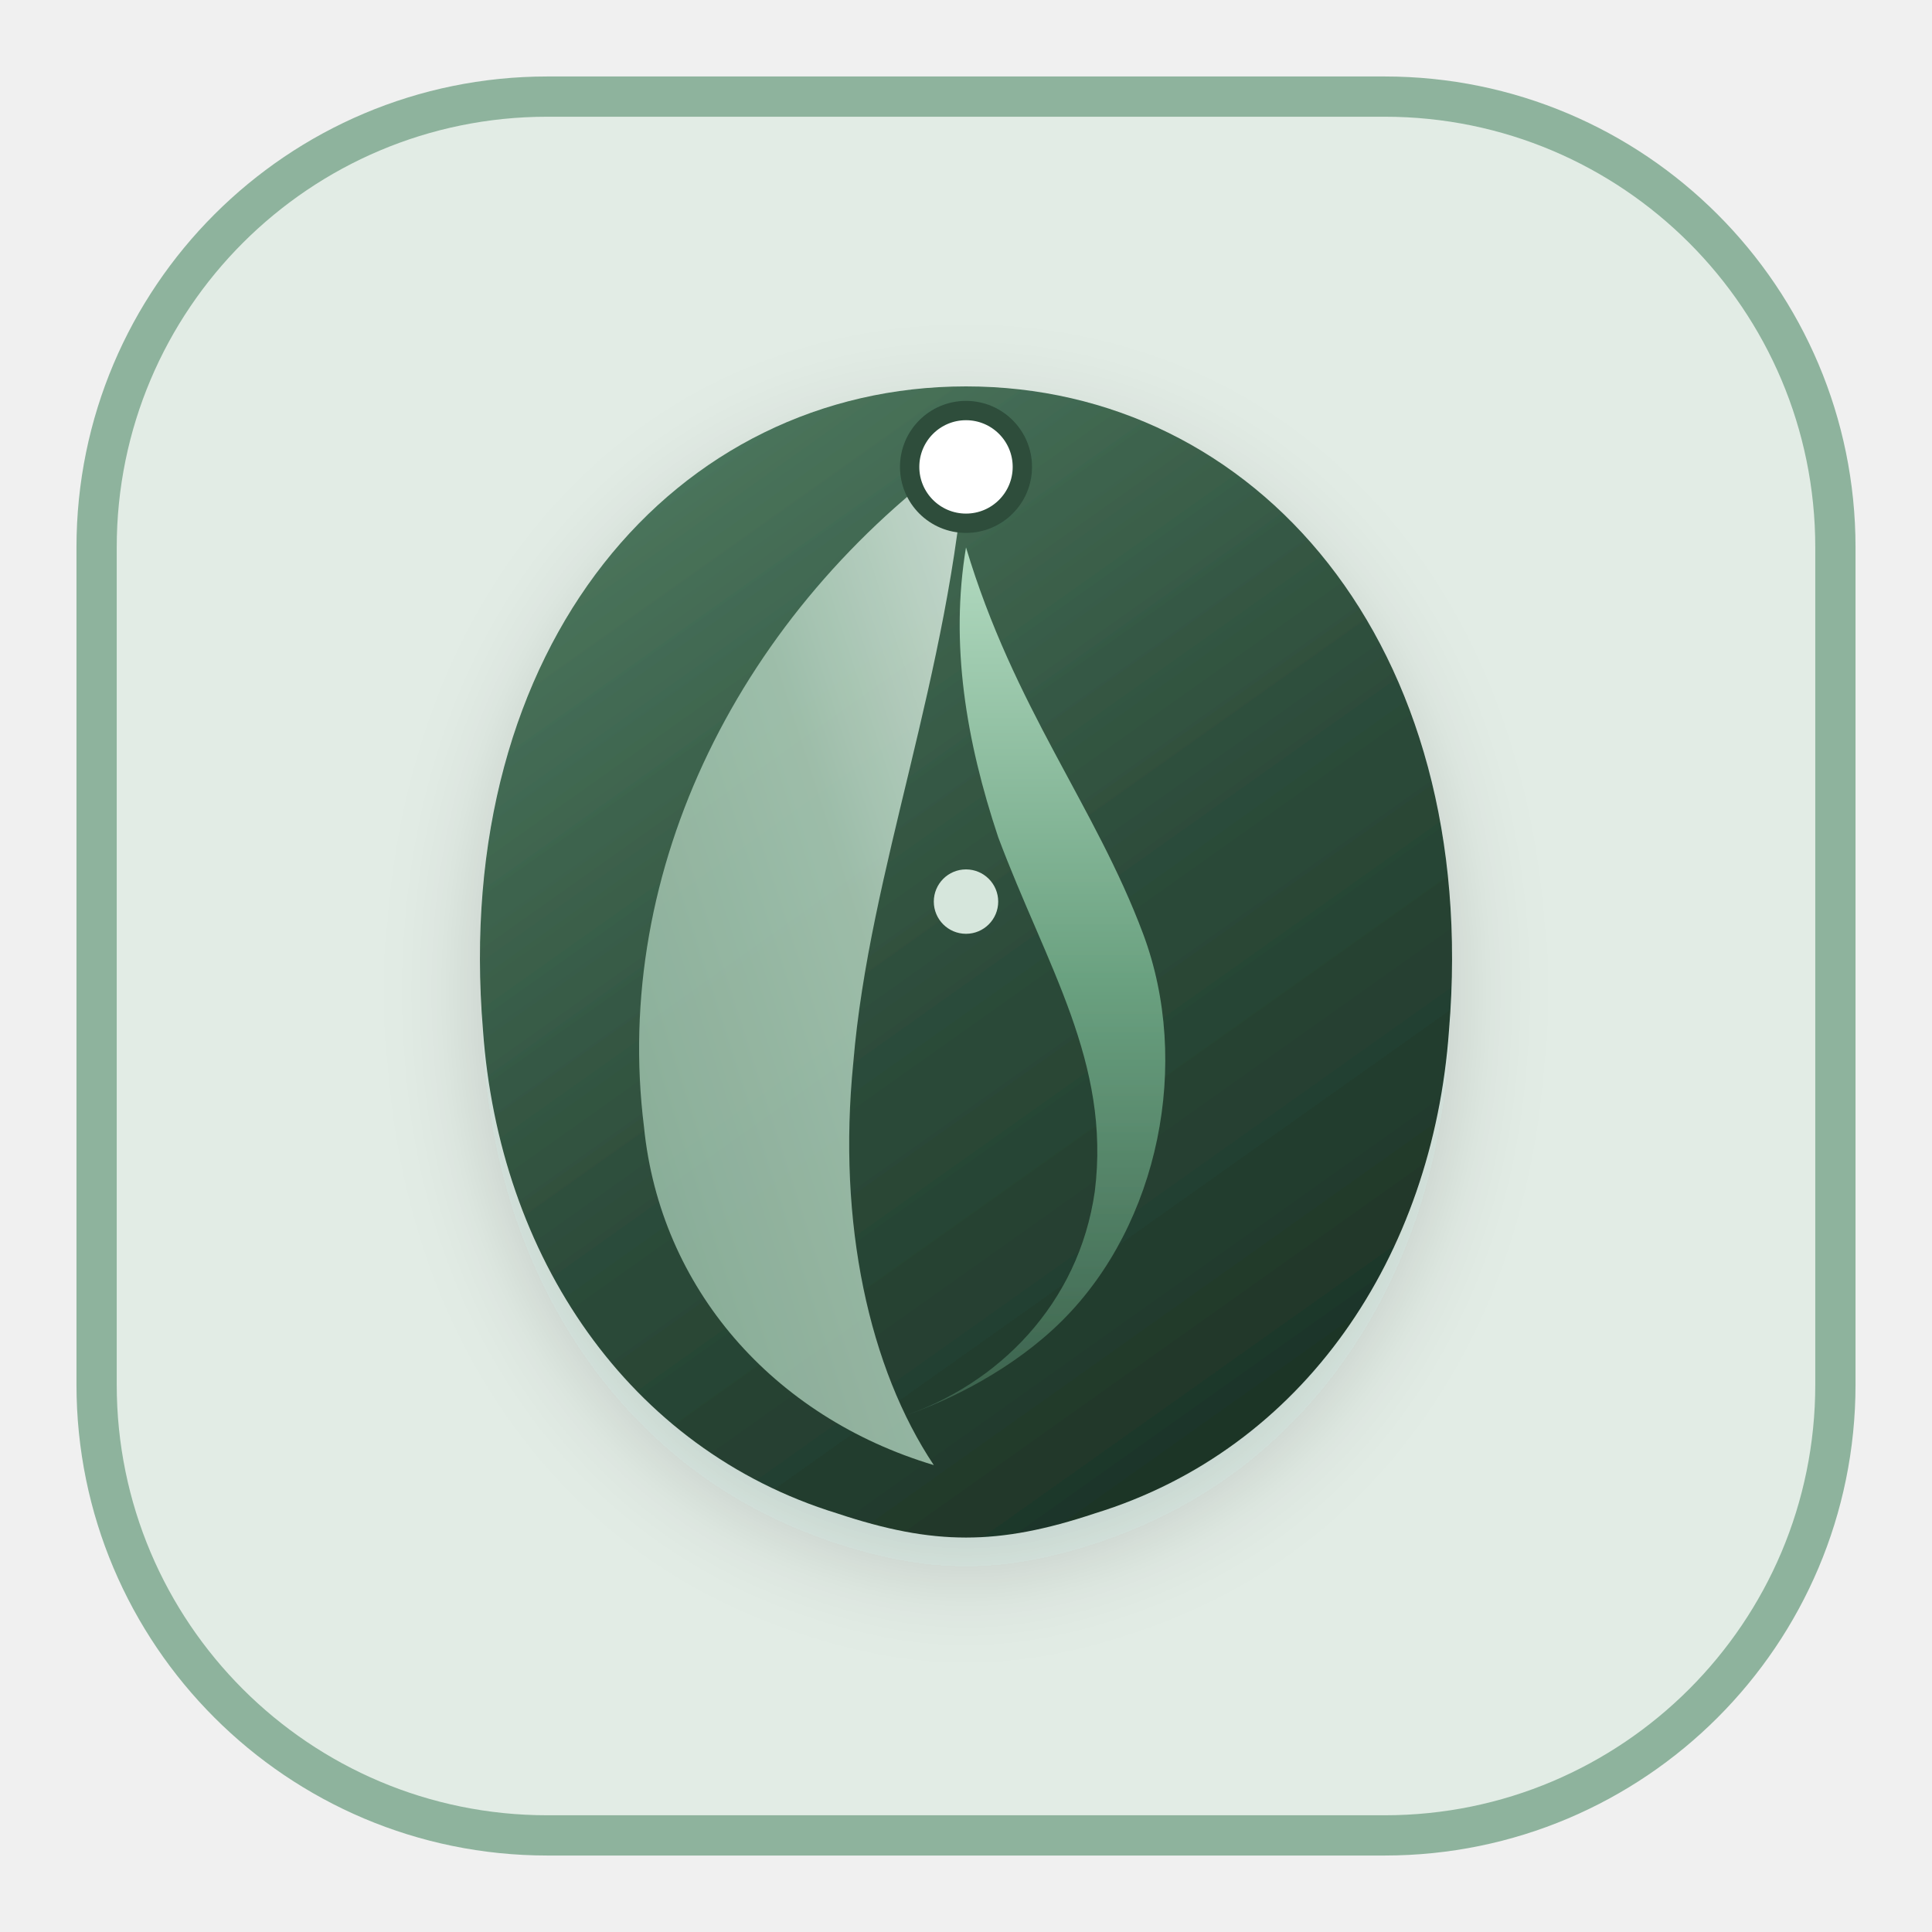
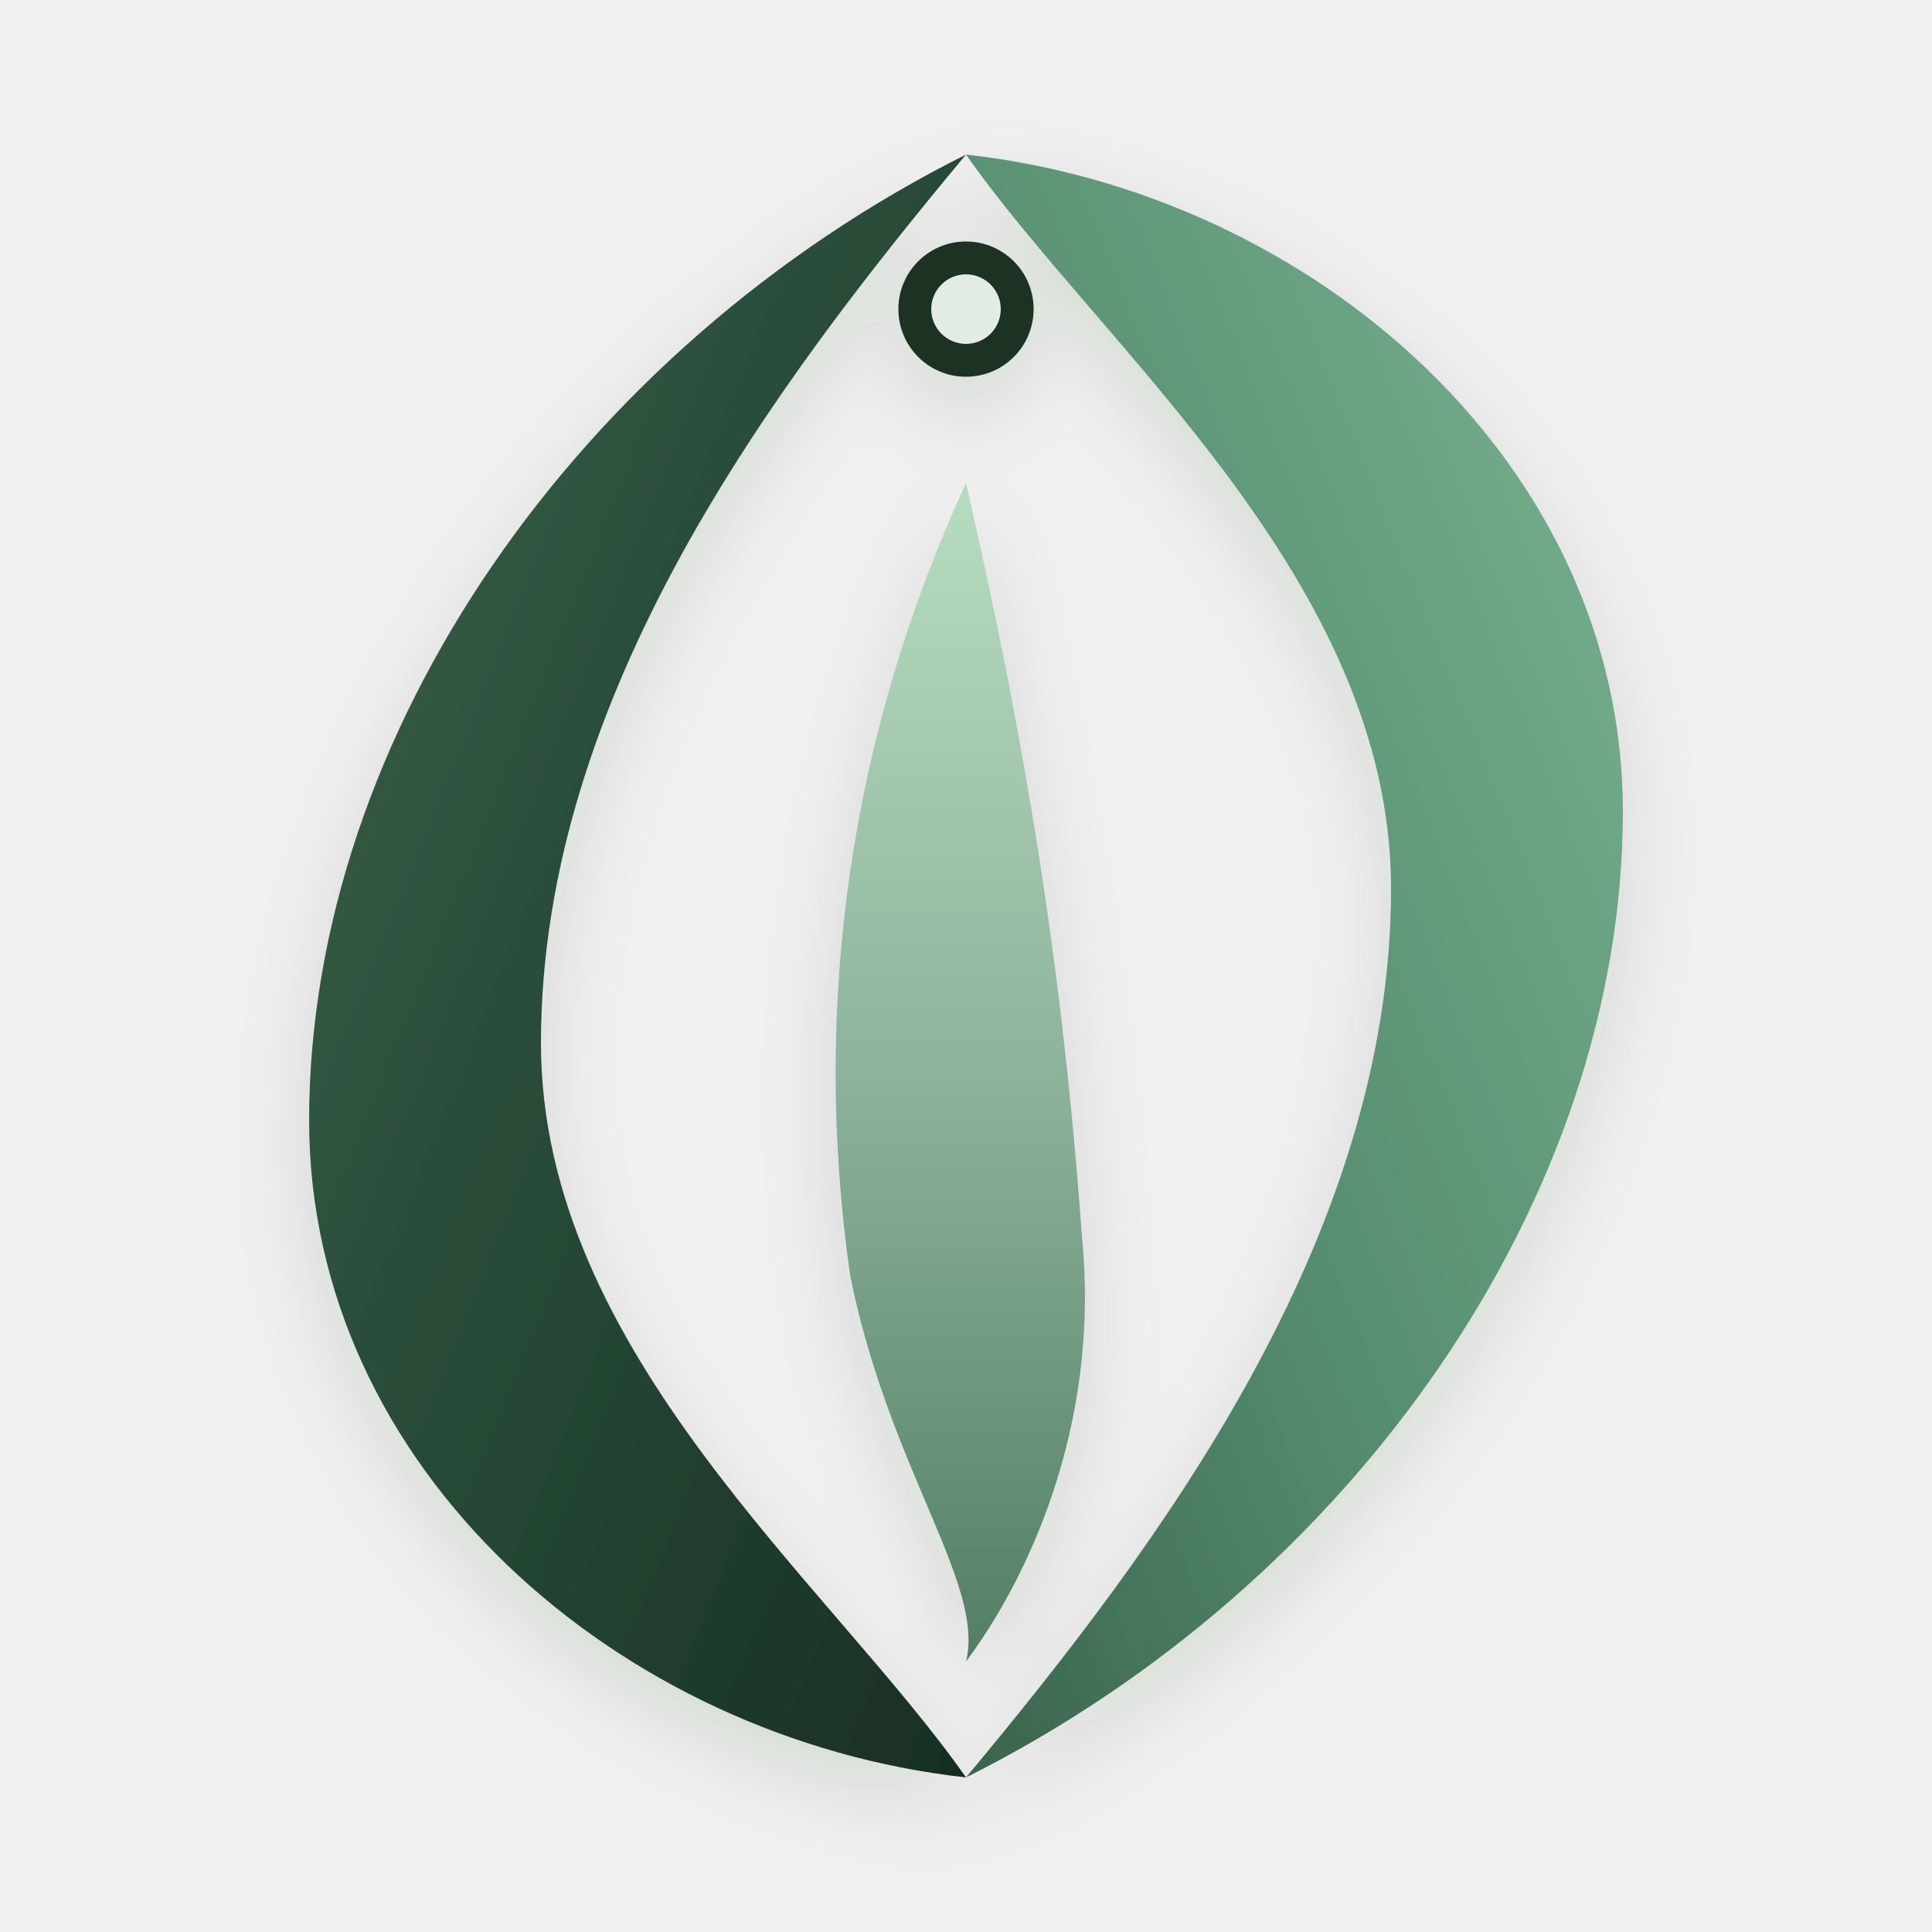
- <svg xmlns="http://www.w3.org/2000/svg" viewBox="0 0 120 120" fill="none">
+ <svg xmlns="http://www.w3.org/2000/svg" viewBox="0 0 100 100" fill="none">
  <defs>
-     <linearGradient id="sageLeafGrad" x1="20%" y1="0%" x2="80%" y2="100%">
-       <stop offset="0%" stop-color="#4E7A60" />
-       <stop offset="50%" stop-color="#2D4D3B" />
-       <stop offset="100%" stop-color="#1B3024" />
+     <linearGradient id="sageLeftGrad" x1="0%" y1="0%" x2="100%" y2="100%">
+       <stop offset="0%" stop-color="#3A634B" />
+       <stop offset="60%" stop-color="#244433" />
+       <stop offset="100%" stop-color="#182E22" />
    </linearGradient>
-     <linearGradient id="sageAccentGrad" x1="0%" y1="100%" x2="100%" y2="0%">
-       <stop offset="0%" stop-color="#8EB39D" />
-       <stop offset="60%" stop-color="#A7C7B3" />
-       <stop offset="100%" stop-color="#D6E6DC" />
+     <linearGradient id="sageRightGrad" x1="0%" y1="100%" x2="100%" y2="0%">
+       <stop offset="0%" stop-color="#3A634B" />
+       <stop offset="40%" stop-color="#558B6E" />
+       <stop offset="100%" stop-color="#7BB594" />
    </linearGradient>
-     <linearGradient id="flameGrad" x1="50%" y1="100%" x2="50%" y2="0%">
-       <stop offset="0%" stop-color="#3A604B" />
-       <stop offset="50%" stop-color="#6AA180" />
-       <stop offset="100%" stop-color="#B2DAC0" />
+     <linearGradient id="sageCoreGrad" x1="50%" y1="100%" x2="50%" y2="0%">
+       <stop offset="0%" stop-color="#527E64" />
+       <stop offset="50%" stop-color="#8EB39D" />
+       <stop offset="100%" stop-color="#B8DCBF" />
    </linearGradient>
-     <filter id="subtleGlow" x="-20%" y="-20%" width="140%" height="140%">
-       <feDropShadow dx="0" dy="2" stdDeviation="3" flood-color="#1B3024" flood-opacity="0.15" />
+     <filter id="subtleDrop" x="-10%" y="-10%" width="120%" height="120%">
+       <feDropShadow dx="0" dy="1.5" stdDeviation="2" flood-color="#1B3024" flood-opacity="0.12" />
    </filter>
  </defs>
-   <rect x="6" y="6" width="108" height="108" rx="28" fill="#E2ECE5" stroke="#8EB39D" stroke-width="2.5" />
-   <g filter="url(#subtleGlow)" transform="translate(10, 10)">
-     <path d="M50 14 C32 14, 18 30, 20 54 C21 68, 29 80, 42 84 C48 86, 52 86, 58 84 C71 80, 79 68, 80 54 C82 30, 68 14, 50 14 Z" fill="url(#sageLeafGrad)" />
-     <path d="M50 18 C36 28, 28 44, 30 60 C31 70, 38 78, 48 81 C44 75, 42 66, 43 56 C44 44, 49 32, 50 18 Z" fill="url(#sageAccentGrad)" opacity="0.9" />
-     <path d="M50 24 C53 34, 58 40, 61 48 C64 56, 62 66, 56 72 C53 75, 49 77, 46 78 C52 76, 57 71, 58 64 C59 56, 55 50, 52 42 C50 36, 49 30, 50 24 Z" fill="url(#flameGrad)" />
-     <circle cx="50" cy="19" r="3.5" fill="#FFFFFF" stroke="#2D4D3B" stroke-width="1.2" />
-     <circle cx="50" cy="46" r="2" fill="#D6E6DC" />
+   <g filter="url(#subtleDrop)">
+     <path d="M 50 8 C 30 18, 16 38, 16 58 C 16 76, 32 90, 50 92 C 43 82, 28 70, 28 54 C 28 36, 40 20, 50 8 Z" fill="url(#sageLeftGrad)" />
+     <path d="M 50 92 C 70 82, 84 62, 84 42 C 84 24, 68 10, 50 8 C 57 18, 72 30, 72 46 C 72 64, 60 80, 50 92 Z" fill="url(#sageRightGrad)" />
+     <path d="M 50 25 C 44 38, 42 52, 44 66 C 46 76, 51 82, 50 86 C 53 82, 57 74, 56 64 C 55 50, 53 38, 50 25 Z" fill="url(#sageCoreGrad)" />
+     <circle cx="50" cy="16" r="3.5" fill="#1B3024" />
+     <circle cx="50" cy="16" r="1.8" fill="#E2ECE5" />
  </g>
</svg>
